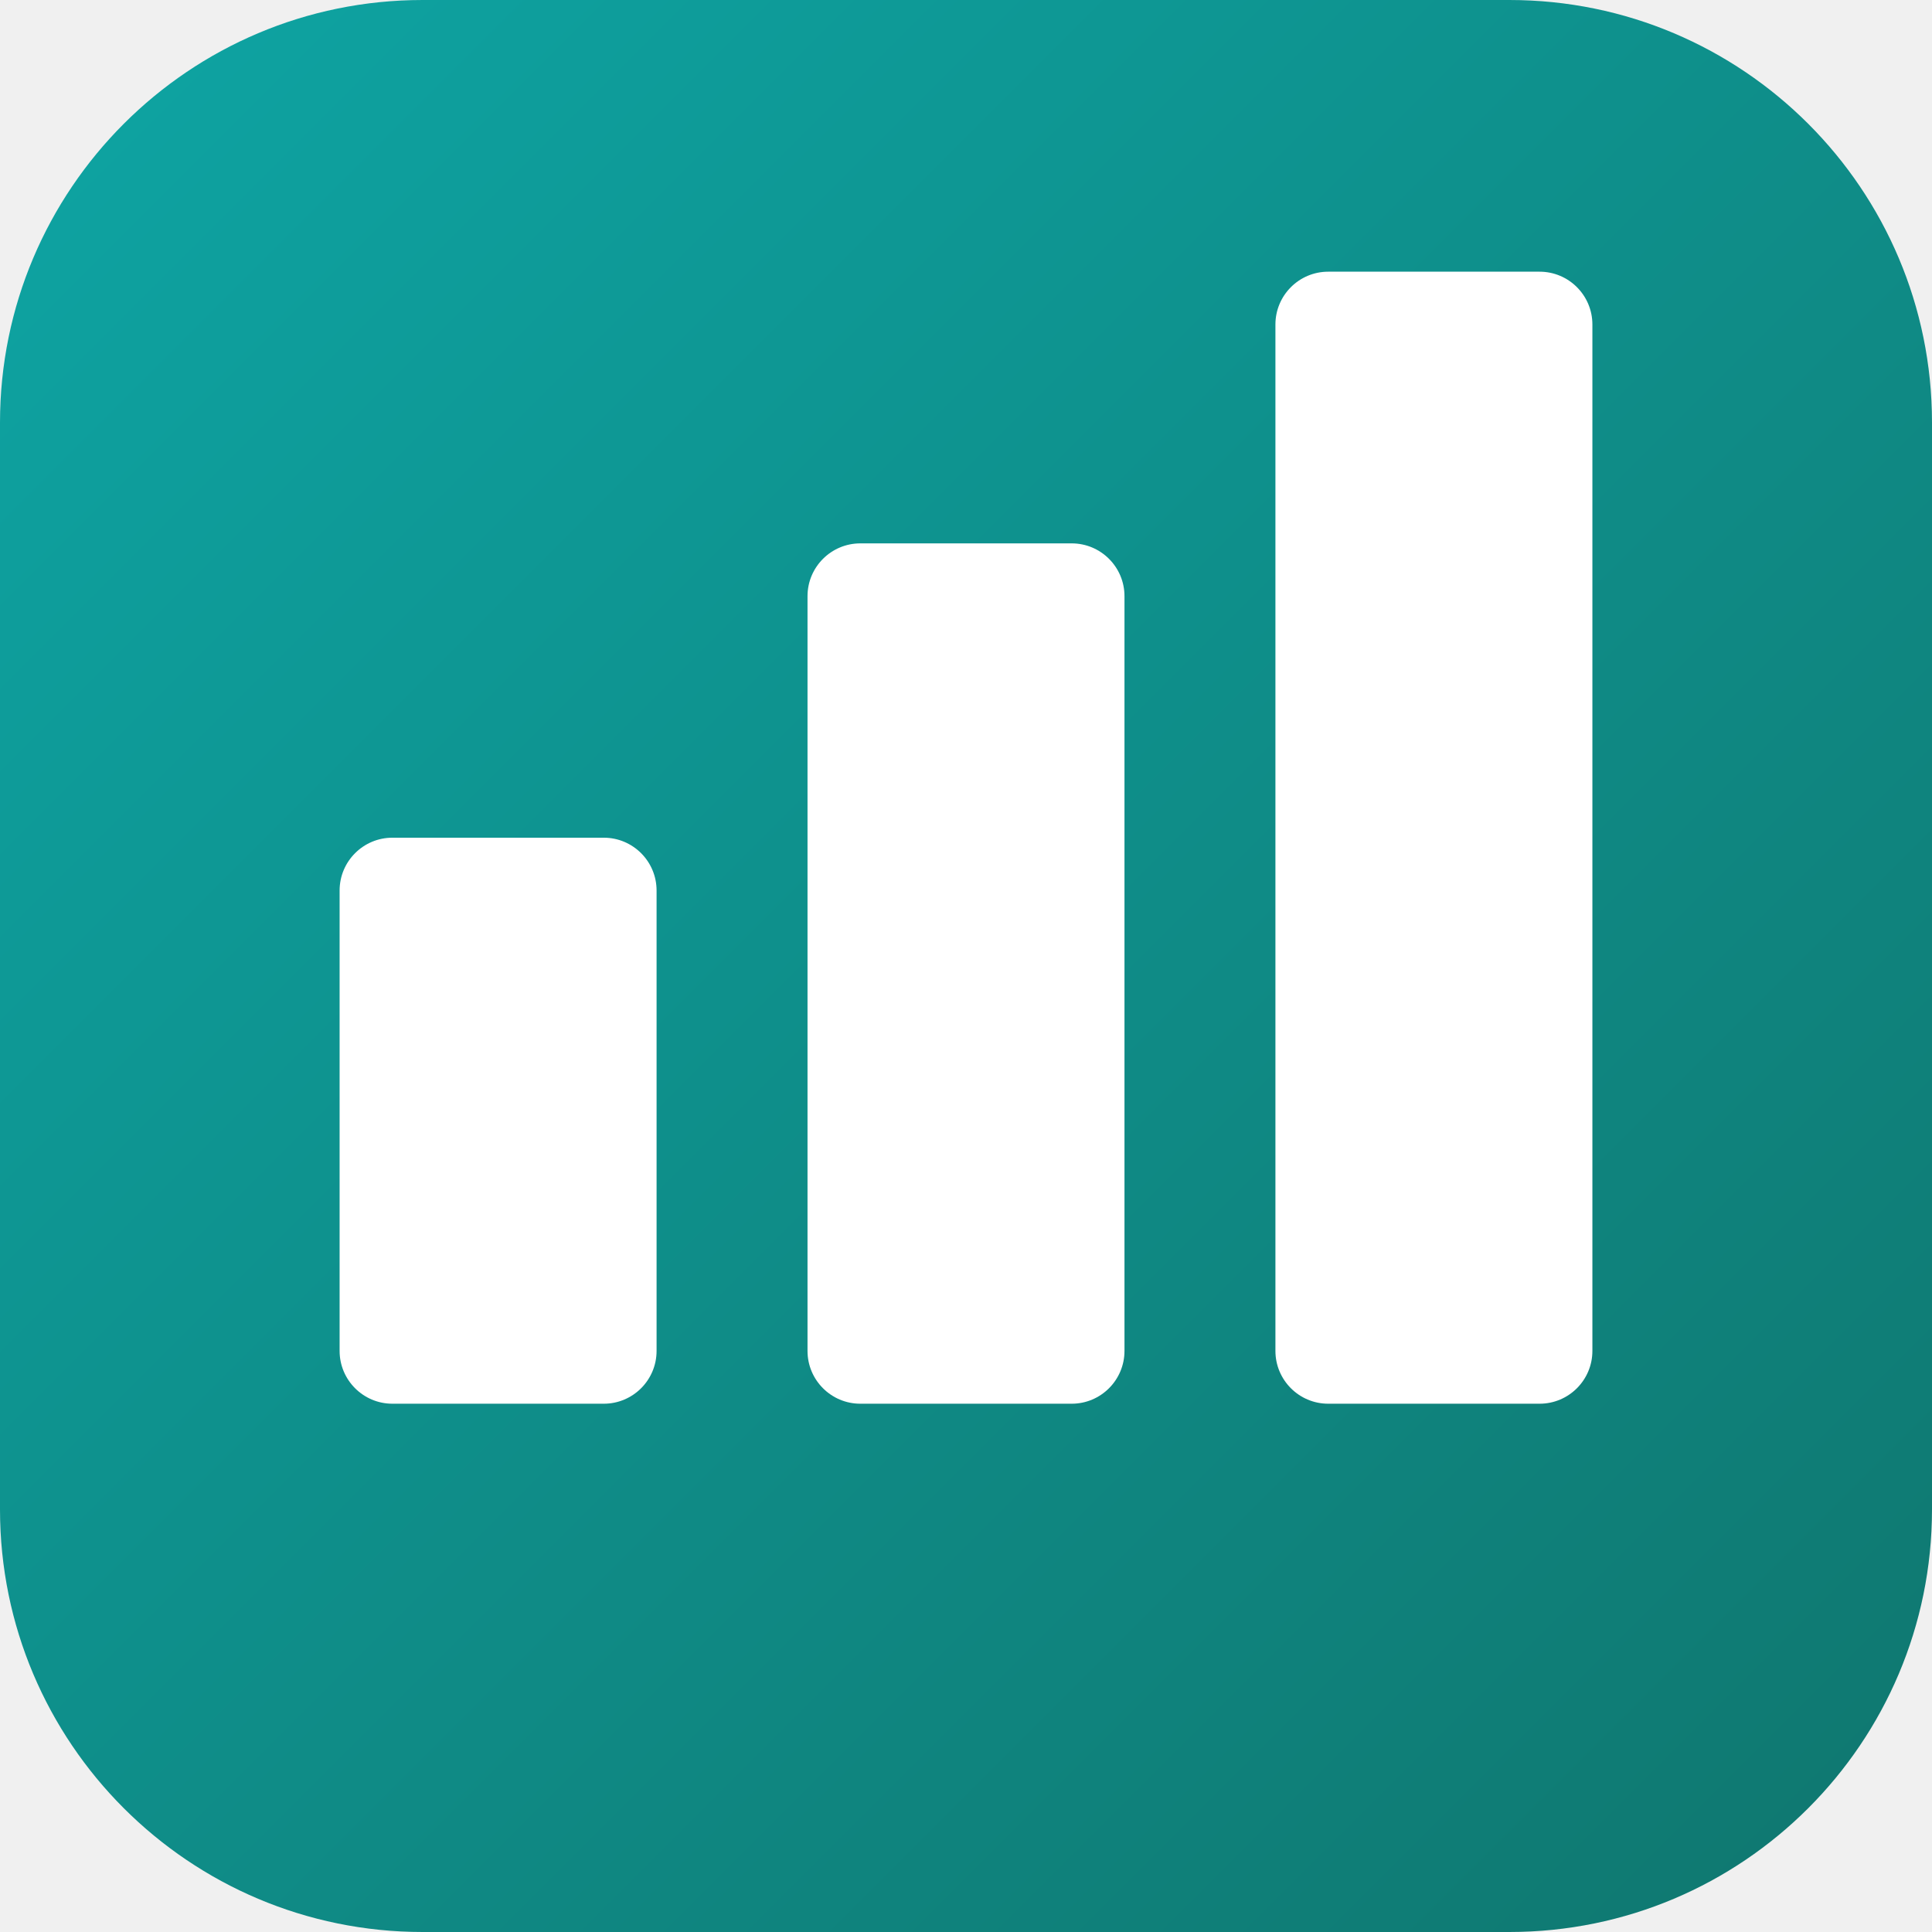
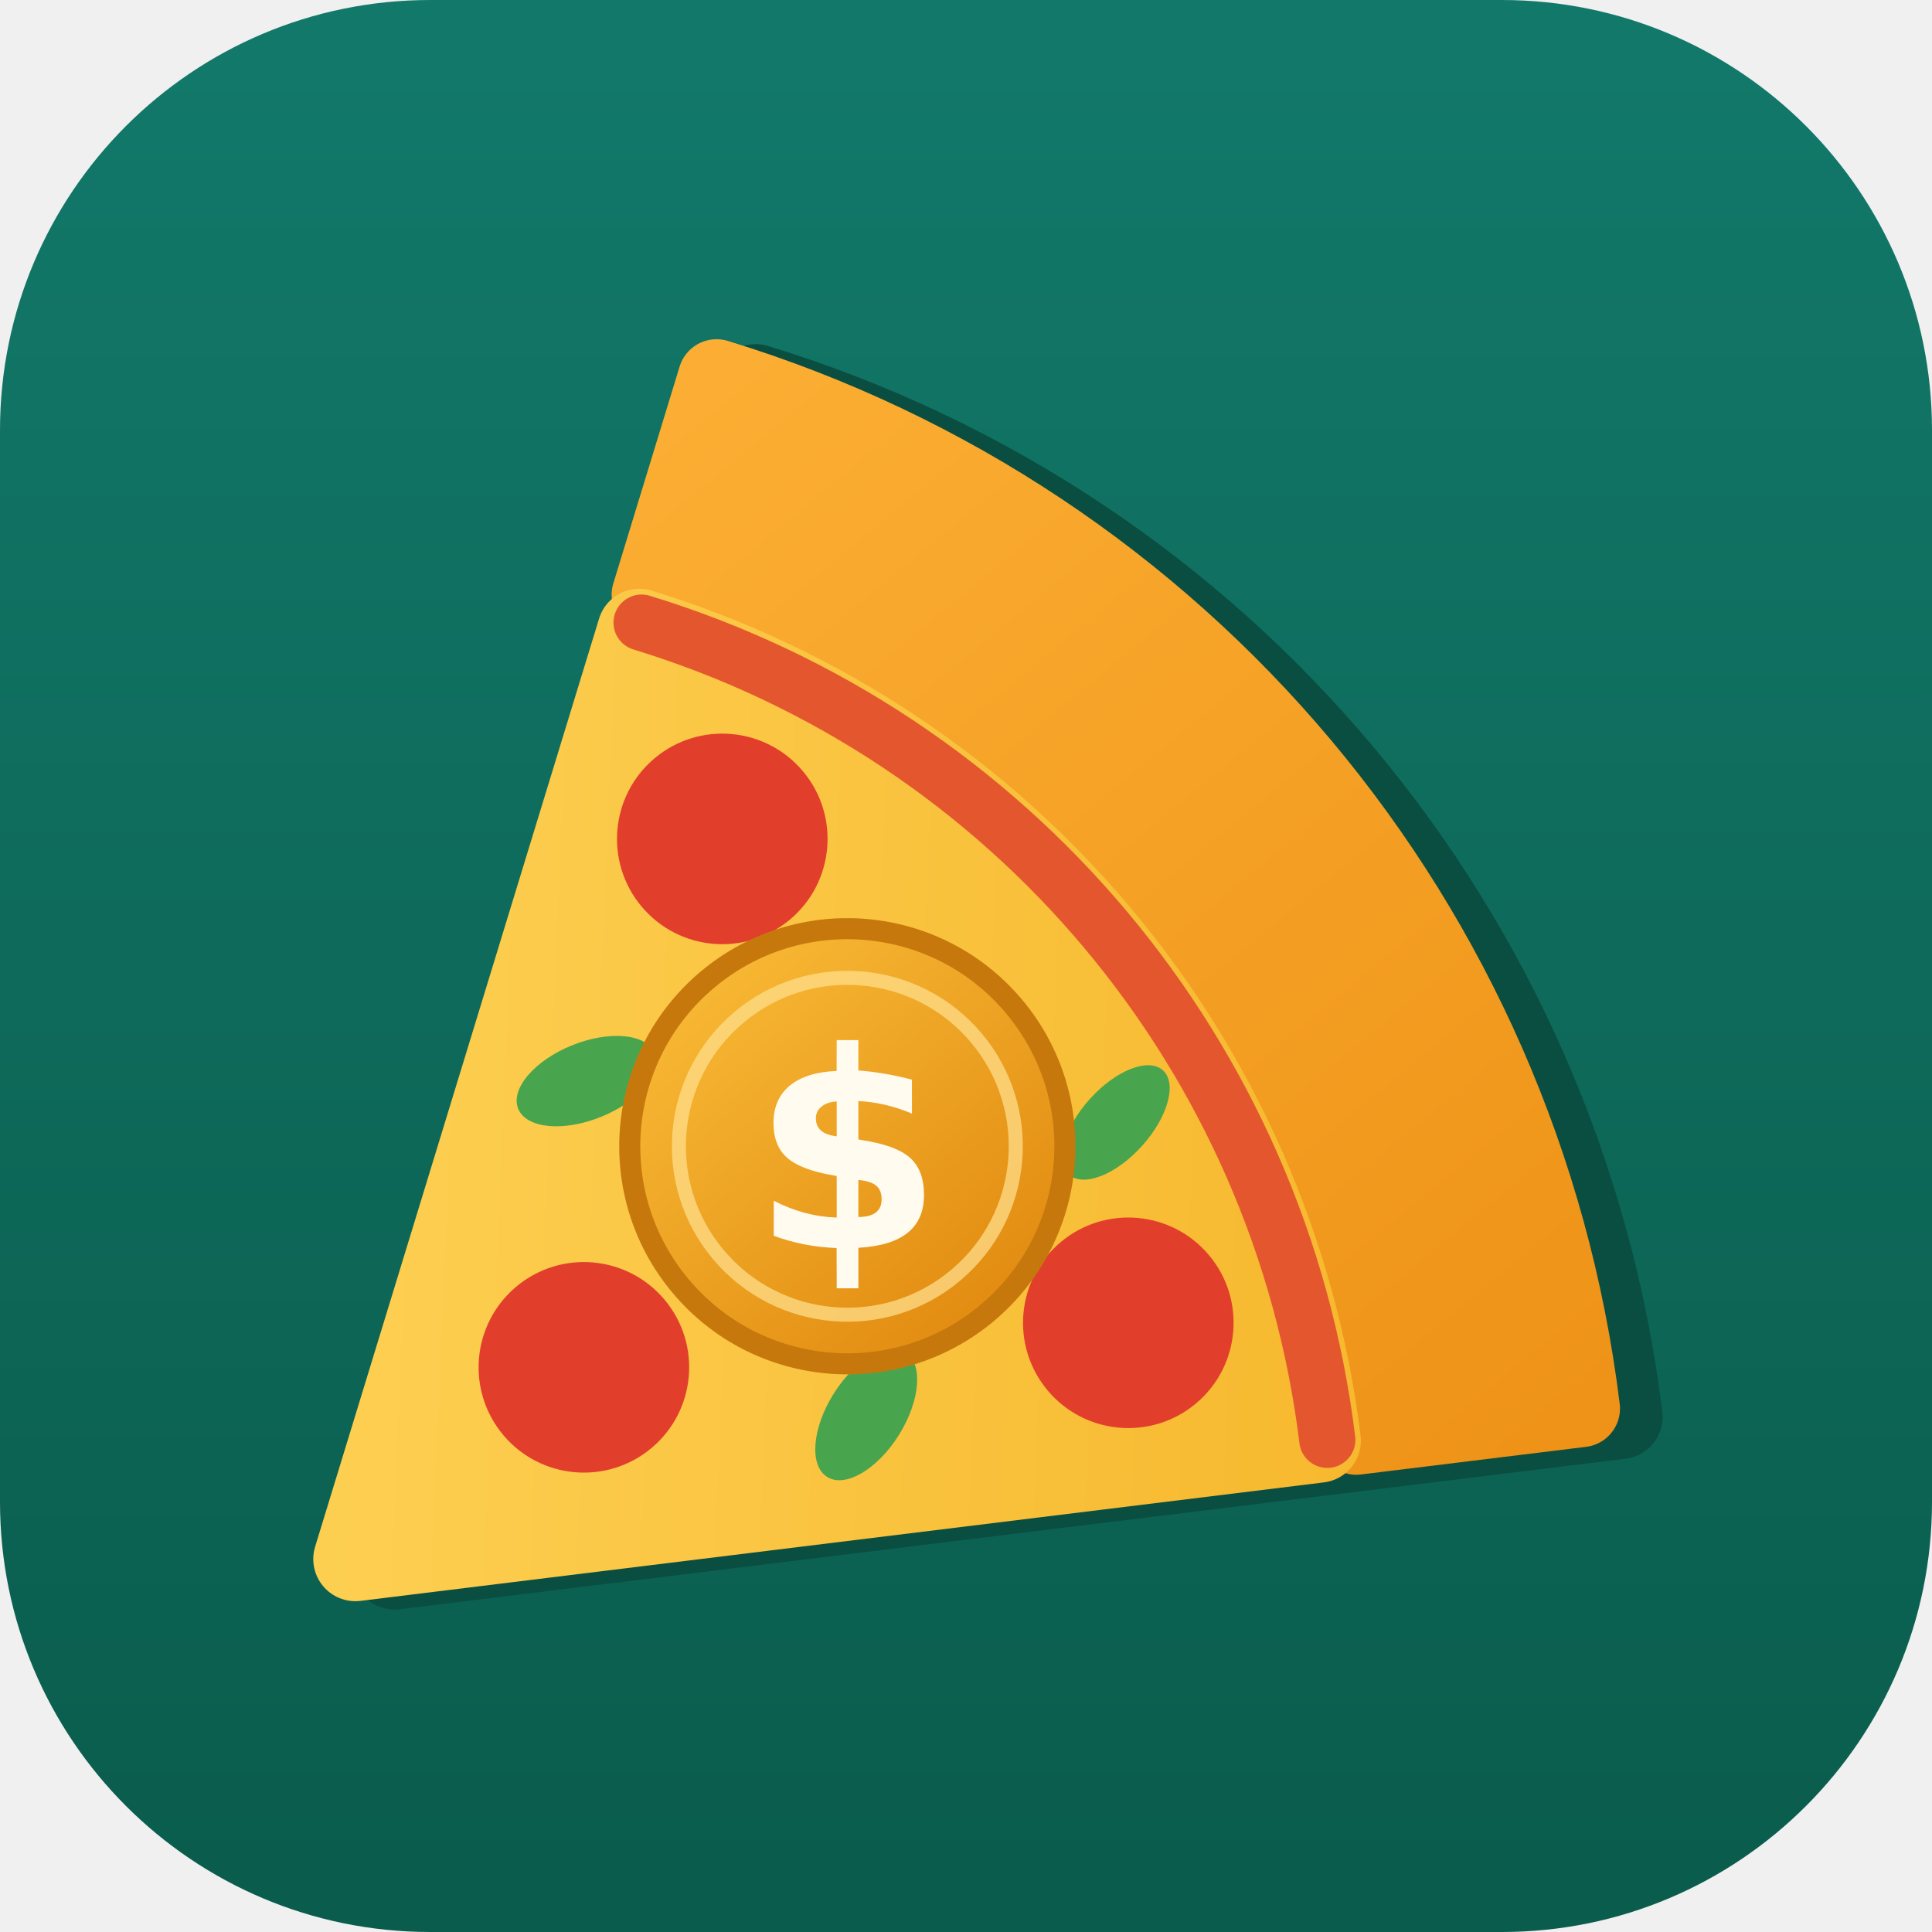
- <svg xmlns="http://www.w3.org/2000/svg" viewBox="0 0 512 512" role="img" aria-label="Saldo">
+ <svg xmlns="http://www.w3.org/2000/svg" viewBox="0 0 512 512" role="img" aria-label="Fatia">
  <defs>
-     <linearGradient id="g" x1="0" y1="0" x2="1" y2="1">
-       <stop offset="0" stop-color="#0ea5a4" />
-       <stop offset="1" stop-color="#0f766e" />
+     <linearGradient id="bg" x1="0" y1="0" x2="0" y2="1">
+       <stop offset="0" stop-color="#12796a" />
+       <stop offset="1" stop-color="#0a5c4c" />
+     </linearGradient>
+     <linearGradient id="cheese" x1="0" y1="0" x2="1" y2="1">
+       <stop offset="0" stop-color="#FFD65C" />
+       <stop offset="1" stop-color="#F6B72C" />
+     </linearGradient>
+     <linearGradient id="crust" x1="0" y1="0" x2="0" y2="1">
+       <stop offset="0" stop-color="#FBAE33" />
+       <stop offset="1" stop-color="#EE9317" />
+     </linearGradient>
+     <linearGradient id="coin" x1="0" y1="0" x2="0" y2="1">
+       <stop offset="0" stop-color="#F7B733" />
+       <stop offset="1" stop-color="#E28C12" />
    </linearGradient>
  </defs>
-   <rect width="512" height="512" rx="112" fill="url(#g)" />
-   <g fill="#ffffff">
-     <rect x="90" y="222" width="84" height="150" rx="14" />
-     <rect x="214" y="144" width="84" height="228" rx="14" />
-     <rect x="338" y="72" width="84" height="300" rx="14" />
+   <rect width="512" height="512" rx="114" fill="url(#bg)" />
+   <g transform="translate(256,256) scale(0.93) translate(-256,-256)">
+     <g transform="translate(82,425) rotate(-40)">
+       <g transform="translate(7,9)">
+         <path d="M0,0 L295.2,-191.7 A 352,352 0 0 1 295.2,191.7 Z" fill="#0A4E42" stroke="#0A4E42" stroke-width="24" stroke-linejoin="round" />
+       </g>
+       <path d="M241,-156.5 L295.2,-191.7 A 352,352 0 0 1 295.2,191.7 L241,156.5 A 287,287 0 0 0 241,-156.5 Z" fill="url(#crust)" stroke="url(#crust)" stroke-width="22" stroke-linejoin="round" />
+       <path d="M0,0 L232,-150.6 A 277,277 0 0 1 232,150.6 Z" fill="url(#cheese)" stroke="url(#cheese)" stroke-width="24" stroke-linejoin="round" />
+       <path d="M234,-152 A 279,279 0 0 1 234,152" fill="none" stroke="#E4572E" stroke-width="16" stroke-linecap="round" />
+       <g fill="#49A54D">
+         <ellipse cx="138" cy="62" rx="21" ry="11" transform="rotate(-18 138 62)" />
+         <ellipse cx="138" cy="-62" rx="21" ry="11" transform="rotate(18 138 -62)" />
+         <ellipse cx="246" cy="44" rx="20" ry="10" transform="rotate(-8 246 44)" />
+       </g>
+       <g fill="#E23E2C">
+         <circle cx="85" cy="0" r="30" />
+         <circle cx="212" cy="-90" r="30" />
+         <circle cx="212" cy="90" r="30" />
+       </g>
+       <g transform="translate(183,0)">
+         <circle r="62" fill="url(#coin)" />
+         <circle r="62" fill="none" stroke="#C6780C" stroke-width="6" />
+         <circle r="48" fill="none" stroke="#FFDE8A" stroke-width="4" opacity="0.75" />
+         <g transform="rotate(40)">
+           <text x="0" y="2" text-anchor="middle" dominant-baseline="central" font-family="DejaVu Sans, Liberation Sans, Arial, sans-serif" font-size="78" font-weight="bold" fill="#FFFBEF">$</text>
+         </g>
+       </g>
+     </g>
  </g>
</svg>
